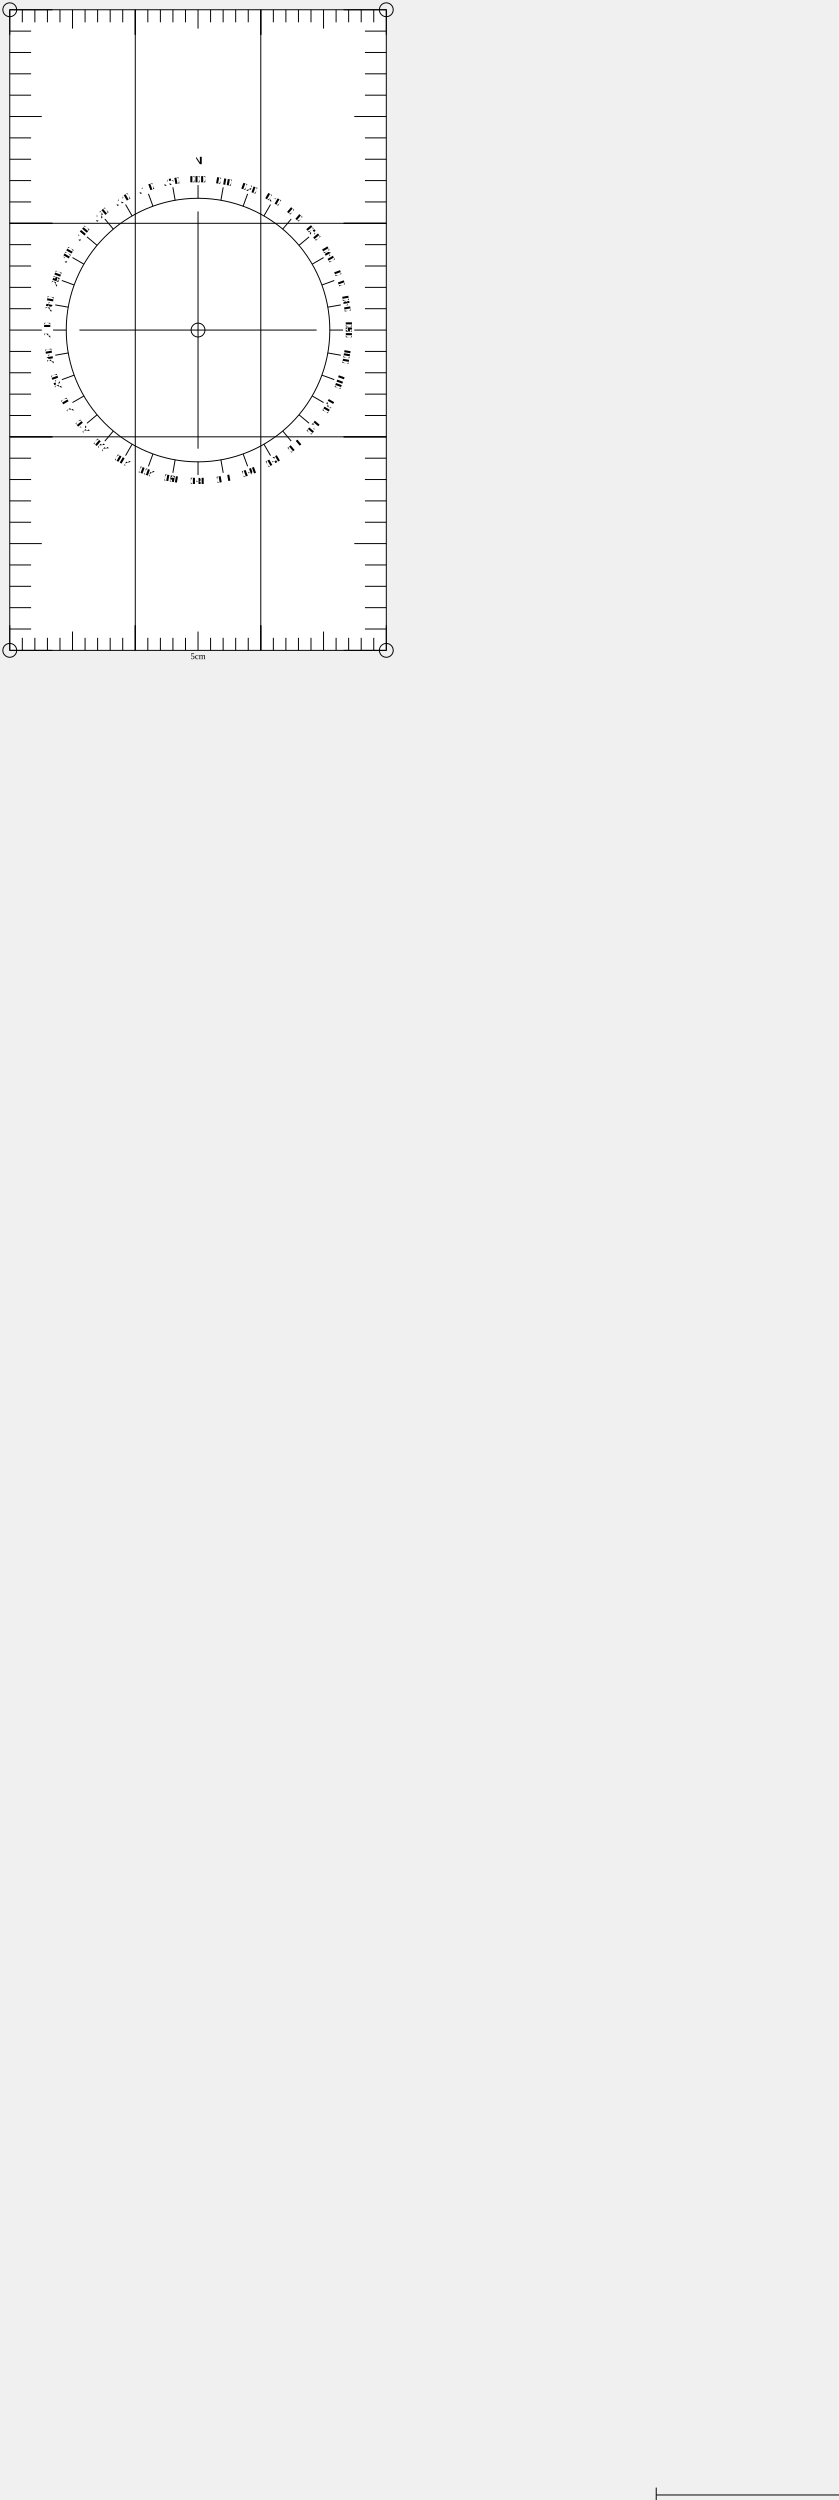
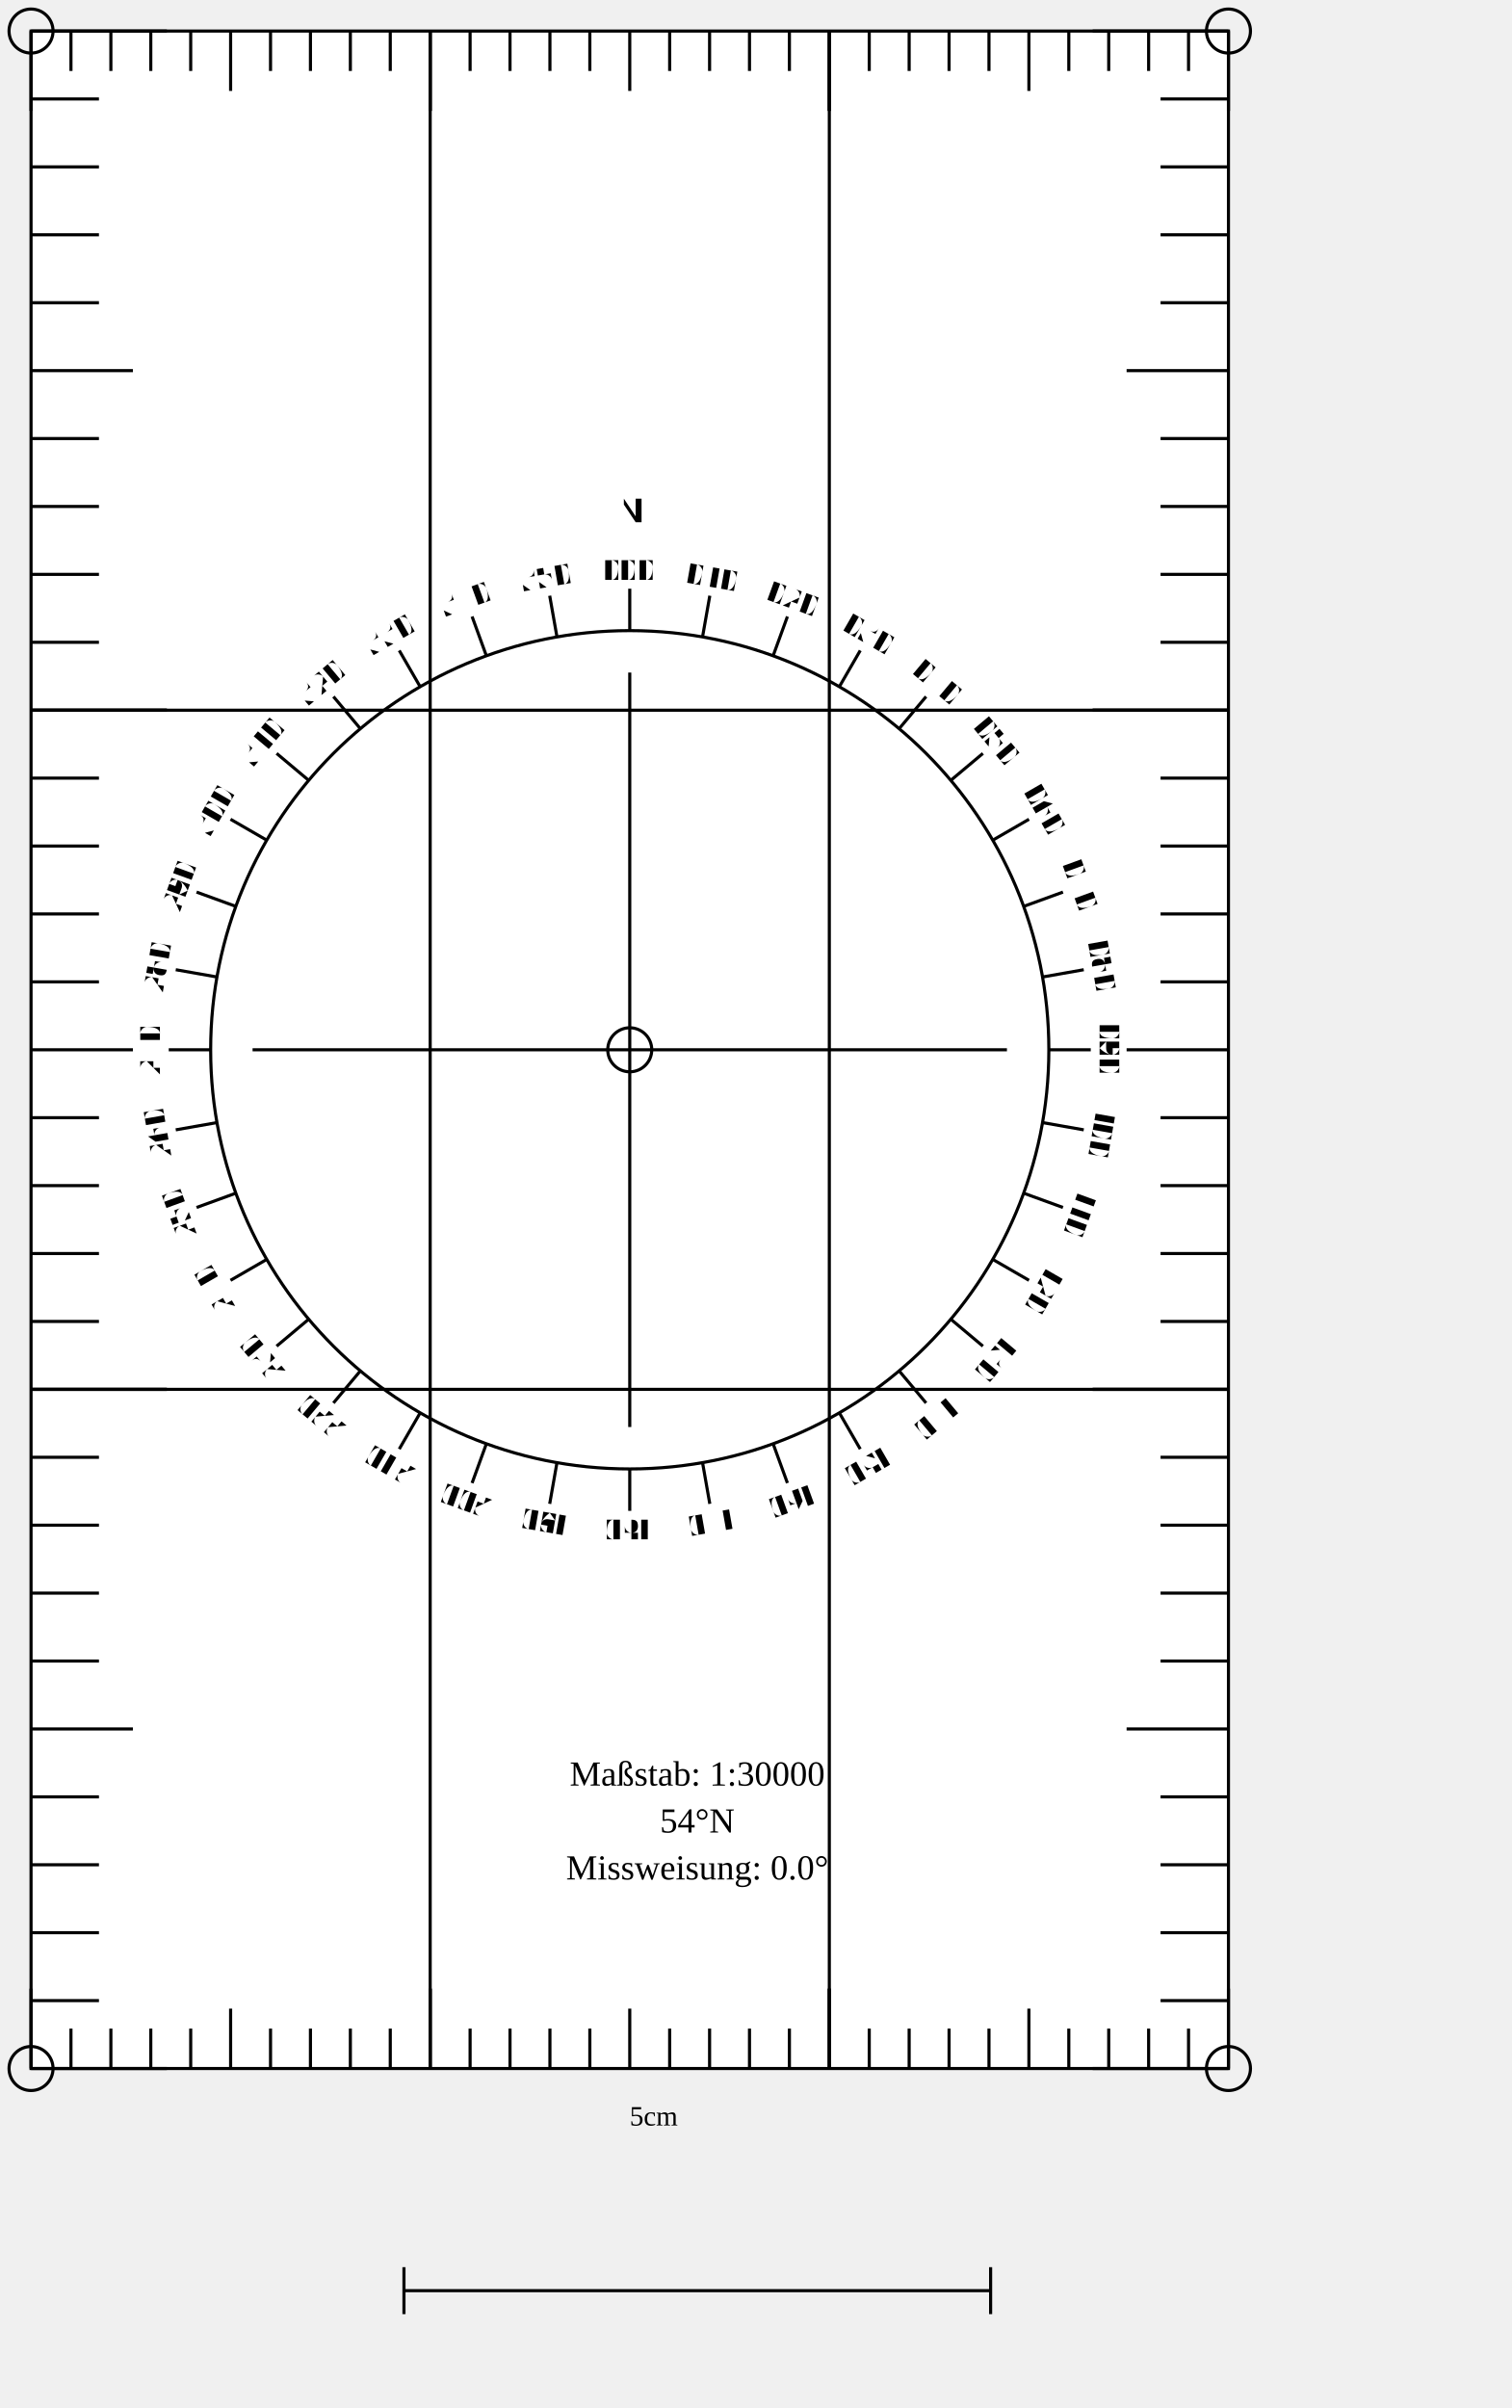
- <svg xmlns="http://www.w3.org/2000/svg" baseProfile="full" height="100%" version="1.1" width="100%">
+ <svg xmlns="http://www.w3.org/2000/svg" baseProfile="full" height="205.2mm" version="1.1" width="128.858mm">
  <defs />
  <rect fill="white" height="656.22" stroke="black" width="385.717" x="10.0" y="10.0" />
  <line stroke="black" x1="10.0" x2="10.0" y1="10.0" y2="35.714" />
  <line stroke="black" x1="22.857" x2="22.857" y1="10.0" y2="22.857" />
  <line stroke="black" x1="35.714" x2="35.714" y1="10.0" y2="22.857" />
  <line stroke="black" x1="48.572" x2="48.572" y1="10.0" y2="22.857" />
  <line stroke="black" x1="61.429" x2="61.429" y1="10.0" y2="22.857" />
  <line stroke="black" x1="74.286" x2="74.286" y1="10.0" y2="29.286" />
  <line stroke="black" x1="87.143" x2="87.143" y1="10.0" y2="22.857" />
  <line stroke="black" x1="100.001" x2="100.001" y1="10.0" y2="22.857" />
  <line stroke="black" x1="112.858" x2="112.858" y1="10.0" y2="22.857" />
  <line stroke="black" x1="125.715" x2="125.715" y1="10.0" y2="22.857" />
  <line stroke="black" x1="138.572" x2="138.572" y1="10.0" y2="35.714" />
  <line stroke="black" x1="138.572" x2="138.572" y1="666.22" y2="640.506" />
  <line stroke="black" x1="125.715" x2="125.715" y1="666.22" y2="653.363" />
  <line stroke="black" x1="112.858" x2="112.858" y1="666.22" y2="653.363" />
  <line stroke="black" x1="100.001" x2="100.001" y1="666.22" y2="653.363" />
  <line stroke="black" x1="87.143" x2="87.143" y1="666.22" y2="653.363" />
  <line stroke="black" x1="74.286" x2="74.286" y1="666.22" y2="646.935" />
  <line stroke="black" x1="61.429" x2="61.429" y1="666.22" y2="653.363" />
  <line stroke="black" x1="48.572" x2="48.572" y1="666.22" y2="653.363" />
  <line stroke="black" x1="35.714" x2="35.714" y1="666.22" y2="653.363" />
  <line stroke="black" x1="22.857" x2="22.857" y1="666.22" y2="653.363" />
  <line stroke="black" x1="10.0" x2="10.0" y1="666.22" y2="640.506" />
  <line stroke="black" x1="138.572" x2="138.572" y1="10.0" y2="35.714" />
  <line stroke="black" x1="151.429" x2="151.429" y1="10.0" y2="22.857" />
  <line stroke="black" x1="164.287" x2="164.287" y1="10.0" y2="22.857" />
  <line stroke="black" x1="177.144" x2="177.144" y1="10.0" y2="22.857" />
  <line stroke="black" x1="190.001" x2="190.001" y1="10.0" y2="22.857" />
  <line stroke="black" x1="202.858" x2="202.858" y1="10.0" y2="29.286" />
  <line stroke="black" x1="215.716" x2="215.716" y1="10.0" y2="22.857" />
  <line stroke="black" x1="228.573" x2="228.573" y1="10.0" y2="22.857" />
  <line stroke="black" x1="241.43" x2="241.43" y1="10.0" y2="22.857" />
  <line stroke="black" x1="254.287" x2="254.287" y1="10.0" y2="22.857" />
  <line stroke="black" x1="267.144" x2="267.144" y1="10.0" y2="35.714" />
  <line stroke="black" x1="267.144" x2="267.144" y1="666.22" y2="640.506" />
  <line stroke="black" x1="254.287" x2="254.287" y1="666.22" y2="653.363" />
  <line stroke="black" x1="241.43" x2="241.43" y1="666.22" y2="653.363" />
  <line stroke="black" x1="228.573" x2="228.573" y1="666.22" y2="653.363" />
  <line stroke="black" x1="215.716" x2="215.716" y1="666.22" y2="653.363" />
  <line stroke="black" x1="202.858" x2="202.858" y1="666.22" y2="646.935" />
  <line stroke="black" x1="190.001" x2="190.001" y1="666.22" y2="653.363" />
  <line stroke="black" x1="177.144" x2="177.144" y1="666.22" y2="653.363" />
  <line stroke="black" x1="164.287" x2="164.287" y1="666.22" y2="653.363" />
  <line stroke="black" x1="151.429" x2="151.429" y1="666.22" y2="653.363" />
  <line stroke="black" x1="138.572" x2="138.572" y1="666.22" y2="640.506" />
  <line stroke="black" x1="267.144" x2="267.144" y1="10.0" y2="35.714" />
  <line stroke="black" x1="280.002" x2="280.002" y1="10.0" y2="22.857" />
  <line stroke="black" x1="292.859" x2="292.859" y1="10.0" y2="22.857" />
  <line stroke="black" x1="305.716" x2="305.716" y1="10.0" y2="22.857" />
  <line stroke="black" x1="318.573" x2="318.573" y1="10.0" y2="22.857" />
  <line stroke="black" x1="331.431" x2="331.431" y1="10.0" y2="29.286" />
  <line stroke="black" x1="344.288" x2="344.288" y1="10.0" y2="22.857" />
  <line stroke="black" x1="357.145" x2="357.145" y1="10.0" y2="22.857" />
  <line stroke="black" x1="370.002" x2="370.002" y1="10.0" y2="22.857" />
  <line stroke="black" x1="382.859" x2="382.859" y1="10.0" y2="22.857" />
  <line stroke="black" x1="395.717" x2="395.717" y1="10.0" y2="35.714" />
  <line stroke="black" x1="395.717" x2="395.717" y1="666.22" y2="640.506" />
  <line stroke="black" x1="382.859" x2="382.859" y1="666.22" y2="653.363" />
  <line stroke="black" x1="370.002" x2="370.002" y1="666.22" y2="653.363" />
  <line stroke="black" x1="357.145" x2="357.145" y1="666.22" y2="653.363" />
  <line stroke="black" x1="344.288" x2="344.288" y1="666.22" y2="653.363" />
  <line stroke="black" x1="331.431" x2="331.431" y1="666.22" y2="646.935" />
  <line stroke="black" x1="318.573" x2="318.573" y1="666.22" y2="653.363" />
  <line stroke="black" x1="305.716" x2="305.716" y1="666.22" y2="653.363" />
  <line stroke="black" x1="292.859" x2="292.859" y1="666.22" y2="653.363" />
  <line stroke="black" x1="280.002" x2="280.002" y1="666.22" y2="653.363" />
  <line stroke="black" x1="267.144" x2="267.144" y1="666.22" y2="640.506" />
  <line stroke="black" x1="395.717" x2="351.969" y1="10.0" y2="10.0" />
  <line stroke="black" x1="395.717" x2="373.843" y1="31.874" y2="31.874" />
  <line stroke="black" x1="395.717" x2="373.843" y1="53.748" y2="53.748" />
  <line stroke="black" x1="395.717" x2="373.843" y1="75.622" y2="75.622" />
  <line stroke="black" x1="395.717" x2="373.843" y1="97.496" y2="97.496" />
  <line stroke="black" x1="395.717" x2="362.906" y1="119.37" y2="119.37" />
  <line stroke="black" x1="395.717" x2="373.843" y1="141.244" y2="141.244" />
  <line stroke="black" x1="395.717" x2="373.843" y1="163.118" y2="163.118" />
  <line stroke="black" x1="395.717" x2="373.843" y1="184.992" y2="184.992" />
  <line stroke="black" x1="395.717" x2="373.843" y1="206.866" y2="206.866" />
  <line stroke="black" x1="395.717" x2="351.969" y1="228.74" y2="228.74" />
  <line stroke="black" x1="10.0" x2="53.748" y1="228.74" y2="228.74" />
  <line stroke="black" x1="10.0" x2="31.874" y1="206.866" y2="206.866" />
  <line stroke="black" x1="10.0" x2="31.874" y1="184.992" y2="184.992" />
  <line stroke="black" x1="10.0" x2="31.874" y1="163.118" y2="163.118" />
  <line stroke="black" x1="10.0" x2="31.874" y1="141.244" y2="141.244" />
  <line stroke="black" x1="10.0" x2="42.811" y1="119.37" y2="119.37" />
  <line stroke="black" x1="10.0" x2="31.874" y1="97.496" y2="97.496" />
  <line stroke="black" x1="10.0" x2="31.874" y1="75.622" y2="75.622" />
  <line stroke="black" x1="10.0" x2="31.874" y1="53.748" y2="53.748" />
  <line stroke="black" x1="10.0" x2="31.874" y1="31.874" y2="31.874" />
  <line stroke="black" x1="10.0" x2="53.748" y1="10.0" y2="10.0" />
  <line stroke="black" x1="395.717" x2="351.969" y1="228.74" y2="228.74" />
  <line stroke="black" x1="395.717" x2="373.843" y1="250.614" y2="250.614" />
  <line stroke="black" x1="395.717" x2="373.843" y1="272.488" y2="272.488" />
  <line stroke="black" x1="395.717" x2="373.843" y1="294.362" y2="294.362" />
  <line stroke="black" x1="395.717" x2="373.843" y1="316.236" y2="316.236" />
  <line stroke="black" x1="395.717" x2="362.906" y1="338.11" y2="338.11" />
  <line stroke="black" x1="395.717" x2="373.843" y1="359.984" y2="359.984" />
  <line stroke="black" x1="395.717" x2="373.843" y1="381.858" y2="381.858" />
  <line stroke="black" x1="395.717" x2="373.843" y1="403.732" y2="403.732" />
  <line stroke="black" x1="395.717" x2="373.843" y1="425.606" y2="425.606" />
  <line stroke="black" x1="395.717" x2="351.969" y1="447.48" y2="447.48" />
  <line stroke="black" x1="10.0" x2="53.748" y1="447.48" y2="447.48" />
  <line stroke="black" x1="10.0" x2="31.874" y1="425.606" y2="425.606" />
  <line stroke="black" x1="10.0" x2="31.874" y1="403.732" y2="403.732" />
  <line stroke="black" x1="10.0" x2="31.874" y1="381.858" y2="381.858" />
  <line stroke="black" x1="10.0" x2="31.874" y1="359.984" y2="359.984" />
  <line stroke="black" x1="10.0" x2="42.811" y1="338.11" y2="338.11" />
  <line stroke="black" x1="10.0" x2="31.874" y1="316.236" y2="316.236" />
  <line stroke="black" x1="10.0" x2="31.874" y1="294.362" y2="294.362" />
  <line stroke="black" x1="10.0" x2="31.874" y1="272.488" y2="272.488" />
  <line stroke="black" x1="10.0" x2="31.874" y1="250.614" y2="250.614" />
  <line stroke="black" x1="10.0" x2="53.748" y1="228.74" y2="228.74" />
  <line stroke="black" x1="395.717" x2="351.969" y1="447.48" y2="447.48" />
  <line stroke="black" x1="395.717" x2="373.843" y1="469.354" y2="469.354" />
  <line stroke="black" x1="395.717" x2="373.843" y1="491.228" y2="491.228" />
  <line stroke="black" x1="395.717" x2="373.843" y1="513.102" y2="513.102" />
  <line stroke="black" x1="395.717" x2="373.843" y1="534.976" y2="534.976" />
  <line stroke="black" x1="395.717" x2="362.906" y1="556.85" y2="556.85" />
  <line stroke="black" x1="395.717" x2="373.843" y1="578.724" y2="578.724" />
  <line stroke="black" x1="395.717" x2="373.843" y1="600.598" y2="600.598" />
  <line stroke="black" x1="395.717" x2="373.843" y1="622.472" y2="622.472" />
  <line stroke="black" x1="395.717" x2="373.843" y1="644.346" y2="644.346" />
  <line stroke="black" x1="395.717" x2="351.969" y1="666.22" y2="666.22" />
  <line stroke="black" x1="10.0" x2="53.748" y1="666.22" y2="666.22" />
  <line stroke="black" x1="10.0" x2="31.874" y1="644.346" y2="644.346" />
  <line stroke="black" x1="10.0" x2="31.874" y1="622.472" y2="622.472" />
  <line stroke="black" x1="10.0" x2="31.874" y1="600.598" y2="600.598" />
  <line stroke="black" x1="10.0" x2="31.874" y1="578.724" y2="578.724" />
  <line stroke="black" x1="10.0" x2="42.811" y1="556.85" y2="556.85" />
  <line stroke="black" x1="10.0" x2="31.874" y1="534.976" y2="534.976" />
  <line stroke="black" x1="10.0" x2="31.874" y1="513.102" y2="513.102" />
  <line stroke="black" x1="10.0" x2="31.874" y1="491.228" y2="491.228" />
  <line stroke="black" x1="10.0" x2="31.874" y1="469.354" y2="469.354" />
  <line stroke="black" x1="10.0" x2="53.748" y1="447.48" y2="447.48" />
  <line stroke="black" x1="10.0" x2="395.717" y1="228.74" y2="228.74" />
  <line stroke="black" x1="10.0" x2="395.717" y1="447.48" y2="447.48" />
  <line stroke="black" x1="138.572" x2="138.572" y1="10.0" y2="666.22" />
  <line stroke="black" x1="267.144" x2="267.144" y1="10.0" y2="666.22" />
  <circle cx="202.858" cy="338.11" fill="none" r="135.001" stroke="black" />
  <line stroke="black" x1="202.858" x2="202.858" y1="203.109" y2="189.609" />
  <text font-size="0.08" text-anchor="middle" transform="matrix(135.00 0.00 0.00 135.00 202.86 338.11)" x="0.0" y="-1.12">000</text>
  <line stroke="black" x1="226.301" x2="228.645" y1="205.16" y2="191.865" />
  <text font-size="0.08" text-anchor="middle" transform="matrix(132.95 23.44 -23.44 132.95 202.86 338.11)" x="0.0" y="-1.12">010</text>
  <line stroke="black" x1="249.031" x2="253.649" y1="211.251" y2="198.565" />
  <text font-size="0.08" text-anchor="middle" transform="matrix(126.86 46.17 -46.17 126.86 202.86 338.11)" x="0.0" y="-1.12">020</text>
  <line stroke="black" x1="270.359" x2="277.109" y1="221.196" y2="209.505" />
  <text font-size="0.08" text-anchor="middle" transform="matrix(116.91 67.50 -67.50 116.91 202.86 338.11)" x="0.0" y="-1.12">030</text>
  <line stroke="black" x1="289.635" x2="298.313" y1="234.694" y2="224.352" />
  <text font-size="0.08" text-anchor="middle" transform="matrix(103.42 86.78 -86.78 103.42 202.86 338.11)" x="0.0" y="-1.12">040</text>
  <line stroke="black" x1="306.275" x2="316.617" y1="251.333" y2="242.656" />
  <text font-size="0.08" text-anchor="middle" transform="matrix(86.78 103.42 -103.42 86.78 202.86 338.11)" x="0.0" y="-1.12">050</text>
  <line stroke="black" x1="319.773" x2="331.464" y1="270.61" y2="263.86" />
  <text font-size="0.08" text-anchor="middle" transform="matrix(67.50 116.91 -116.91 67.50 202.86 338.11)" x="0.0" y="-1.12">060</text>
  <line stroke="black" x1="329.718" x2="342.404" y1="291.937" y2="287.32" />
  <text font-size="0.08" text-anchor="middle" transform="matrix(46.17 126.86 -126.86 46.17 202.86 338.11)" x="0.0" y="-1.12">070</text>
  <line stroke="black" x1="335.808" x2="349.103" y1="314.668" y2="312.323" />
  <text font-size="0.08" text-anchor="middle" transform="matrix(23.44 132.95 -132.95 23.44 202.86 338.11)" x="0.0" y="-1.12">080</text>
  <line stroke="black" x1="337.859" x2="351.359" y1="338.11" y2="338.11" />
  <text font-size="0.08" text-anchor="middle" transform="matrix(0.00 135.00 -135.00 0.00 202.86 338.11)" x="0.0" y="-1.12">090</text>
  <line stroke="black" x1="335.808" x2="349.103" y1="361.553" y2="363.897" />
  <text font-size="0.08" text-anchor="middle" transform="matrix(-23.44 132.95 -132.95 -23.44 202.86 338.11)" x="0.0" y="-1.12">100</text>
  <line stroke="black" x1="329.718" x2="342.404" y1="384.283" y2="388.901" />
  <text font-size="0.08" text-anchor="middle" transform="matrix(-46.17 126.86 -126.86 -46.17 202.86 338.11)" x="0.0" y="-1.12">110</text>
  <line stroke="black" x1="319.773" x2="331.464" y1="405.611" y2="412.361" />
  <text font-size="0.08" text-anchor="middle" transform="matrix(-67.50 116.91 -116.91 -67.50 202.86 338.11)" x="0.0" y="-1.12">120</text>
  <line stroke="black" x1="306.275" x2="316.617" y1="424.887" y2="433.565" />
  <text font-size="0.08" text-anchor="middle" transform="matrix(-86.78 103.42 -103.42 -86.78 202.86 338.11)" x="0.0" y="-1.12">130</text>
  <line stroke="black" x1="289.635" x2="298.313" y1="441.527" y2="451.869" />
  <text font-size="0.08" text-anchor="middle" transform="matrix(-103.42 86.78 -86.78 -103.42 202.86 338.11)" x="0.0" y="-1.12">140</text>
  <line stroke="black" x1="270.359" x2="277.109" y1="455.024" y2="466.716" />
  <text font-size="0.08" text-anchor="middle" transform="matrix(-116.91 67.50 -67.50 -116.91 202.86 338.11)" x="0.0" y="-1.12">150</text>
  <line stroke="black" x1="249.031" x2="253.649" y1="464.97" y2="477.655" />
  <text font-size="0.08" text-anchor="middle" transform="matrix(-126.86 46.17 -46.17 -126.86 202.86 338.11)" x="0.0" y="-1.12">160</text>
  <line stroke="black" x1="226.301" x2="228.645" y1="471.06" y2="484.355" />
  <text font-size="0.08" text-anchor="middle" transform="matrix(-132.95 23.44 -23.44 -132.95 202.86 338.11)" x="0.0" y="-1.12">170</text>
  <line stroke="black" x1="202.858" x2="202.858" y1="473.111" y2="486.611" />
  <text font-size="0.08" text-anchor="middle" transform="matrix(-135.00 0.00 -0.00 -135.00 202.86 338.11)" x="0.0" y="-1.12">180</text>
  <line stroke="black" x1="179.416" x2="177.071" y1="471.06" y2="484.355" />
  <text font-size="0.08" text-anchor="middle" transform="matrix(-132.95 -23.44 23.44 -132.95 202.86 338.11)" x="0.0" y="-1.12">190</text>
  <line stroke="black" x1="156.685" x2="152.068" y1="464.97" y2="477.655" />
  <text font-size="0.08" text-anchor="middle" transform="matrix(-126.86 -46.17 46.17 -126.86 202.86 338.11)" x="0.0" y="-1.12">200</text>
  <line stroke="black" x1="135.358" x2="128.608" y1="455.024" y2="466.716" />
  <text font-size="0.08" text-anchor="middle" transform="matrix(-116.91 -67.50 67.50 -116.91 202.86 338.11)" x="0.0" y="-1.12">210</text>
  <line stroke="black" x1="116.081" x2="107.404" y1="441.527" y2="451.869" />
  <text font-size="0.08" text-anchor="middle" transform="matrix(-103.42 -86.78 86.78 -103.42 202.86 338.11)" x="0.0" y="-1.12">220</text>
  <line stroke="black" x1="99.442" x2="89.1" y1="424.887" y2="433.565" />
  <text font-size="0.08" text-anchor="middle" transform="matrix(-86.78 -103.42 103.42 -86.78 202.86 338.11)" x="0.0" y="-1.12">230</text>
  <line stroke="black" x1="85.944" x2="74.253" y1="405.611" y2="412.361" />
  <text font-size="0.08" text-anchor="middle" transform="matrix(-67.50 -116.91 116.91 -67.50 202.86 338.11)" x="0.0" y="-1.12">240</text>
  <line stroke="black" x1="75.999" x2="63.313" y1="384.283" y2="388.901" />
  <text font-size="0.08" text-anchor="middle" transform="matrix(-46.17 -126.86 126.86 -46.17 202.86 338.11)" x="0.0" y="-1.12">250</text>
  <line stroke="black" x1="69.908" x2="56.613" y1="361.553" y2="363.897" />
  <text font-size="0.08" text-anchor="middle" transform="matrix(-23.44 -132.95 132.95 -23.44 202.86 338.11)" x="0.0" y="-1.12">260</text>
  <line stroke="black" x1="67.858" x2="54.357" y1="338.11" y2="338.11" />
  <text font-size="0.08" text-anchor="middle" transform="matrix(-0.00 -135.00 135.00 -0.00 202.86 338.11)" x="0.0" y="-1.12">270</text>
  <line stroke="black" x1="69.908" x2="56.613" y1="314.668" y2="312.323" />
  <text font-size="0.08" text-anchor="middle" transform="matrix(23.44 -132.95 132.95 23.44 202.86 338.11)" x="0.0" y="-1.12">280</text>
  <line stroke="black" x1="75.999" x2="63.313" y1="291.937" y2="287.32" />
  <text font-size="0.08" text-anchor="middle" transform="matrix(46.17 -126.86 126.86 46.17 202.86 338.11)" x="0.0" y="-1.12">290</text>
  <line stroke="black" x1="85.944" x2="74.253" y1="270.61" y2="263.86" />
  <text font-size="0.08" text-anchor="middle" transform="matrix(67.50 -116.91 116.91 67.50 202.86 338.11)" x="0.0" y="-1.12">300</text>
  <line stroke="black" x1="99.442" x2="89.1" y1="251.333" y2="242.656" />
  <text font-size="0.08" text-anchor="middle" transform="matrix(86.78 -103.42 103.42 86.78 202.86 338.11)" x="0.0" y="-1.12">310</text>
  <line stroke="black" x1="116.081" x2="107.404" y1="234.694" y2="224.352" />
  <text font-size="0.08" text-anchor="middle" transform="matrix(103.42 -86.78 86.78 103.42 202.86 338.11)" x="0.0" y="-1.12">320</text>
  <line stroke="black" x1="135.358" x2="128.608" y1="221.196" y2="209.505" />
  <text font-size="0.08" text-anchor="middle" transform="matrix(116.91 -67.50 67.50 116.91 202.86 338.11)" x="0.0" y="-1.12">330</text>
  <line stroke="black" x1="156.685" x2="152.068" y1="211.251" y2="198.565" />
  <text font-size="0.08" text-anchor="middle" transform="matrix(126.86 -46.17 46.17 126.86 202.86 338.11)" x="0.0" y="-1.12">340</text>
  <line stroke="black" x1="179.416" x2="177.071" y1="205.16" y2="191.865" />
  <text font-size="0.08" text-anchor="middle" transform="matrix(132.95 -23.44 23.44 132.95 202.86 338.11)" x="0.0" y="-1.12">350</text>
  <line stroke="black" x1="202.858" x2="202.858" y1="216.609" y2="459.611" />
  <line stroke="black" x1="81.358" x2="324.359" y1="338.11" y2="338.11" />
  <text font-size="0.09" font-weight="bold" text-anchor="middle" transform="matrix(121.50 0.00 0.00 121.50 202.86 338.11)" x="0.0" y="-1.4">N</text>
  <circle cx="202.858" cy="338.11" fill="none" r="7.087" stroke="black" />
  <circle cx="10.0" cy="10.0" fill="none" r="7.087" stroke="black" />
  <circle cx="10.0" cy="666.22" fill="none" r="7.087" stroke="black" />
  <circle cx="395.717" cy="10.0" fill="none" r="7.087" stroke="black" />
  <circle cx="395.717" cy="666.22" fill="none" r="7.087" stroke="black" />
-   <line stroke="black" x1="177.858mm" x2="227.858mm" y1="676.22mm" y2="676.22mm" />
-   <line stroke="black" x1="177.858mm" x2="177.858mm" y1="674.22mm" y2="678.22mm" />
-   <line stroke="black" x1="227.858mm" x2="227.858mm" y1="674.22mm" y2="678.22mm" />
-   <text font-size="9" text-anchor="middle" x="202.858" y="675.22">5cm</text>
+   <line stroke="black" x1="34.429mm" x2="84.429mm" y1="195.2mm" y2="195.2mm" />
+   <line stroke="black" x1="34.429mm" x2="34.429mm" y1="193.2mm" y2="197.2mm" />
+   <line stroke="black" x1="84.429mm" x2="84.429mm" y1="193.2mm" y2="197.2mm" />
+   <text font-size="9" text-anchor="middle" x="210.575" y="684.567">5cm</text>
+   <text font-size="3mm" text-anchor="middle" x="59.429mm" y="152.16mm">Maßstab: 1:30000</text>
+   <text font-size="3mm" text-anchor="middle" x="59.429mm" y="156.16mm">54°N</text>
+   <text font-size="3mm" text-anchor="middle" x="59.429mm" y="160.16mm">Missweisung: 0.0°</text>
</svg>
